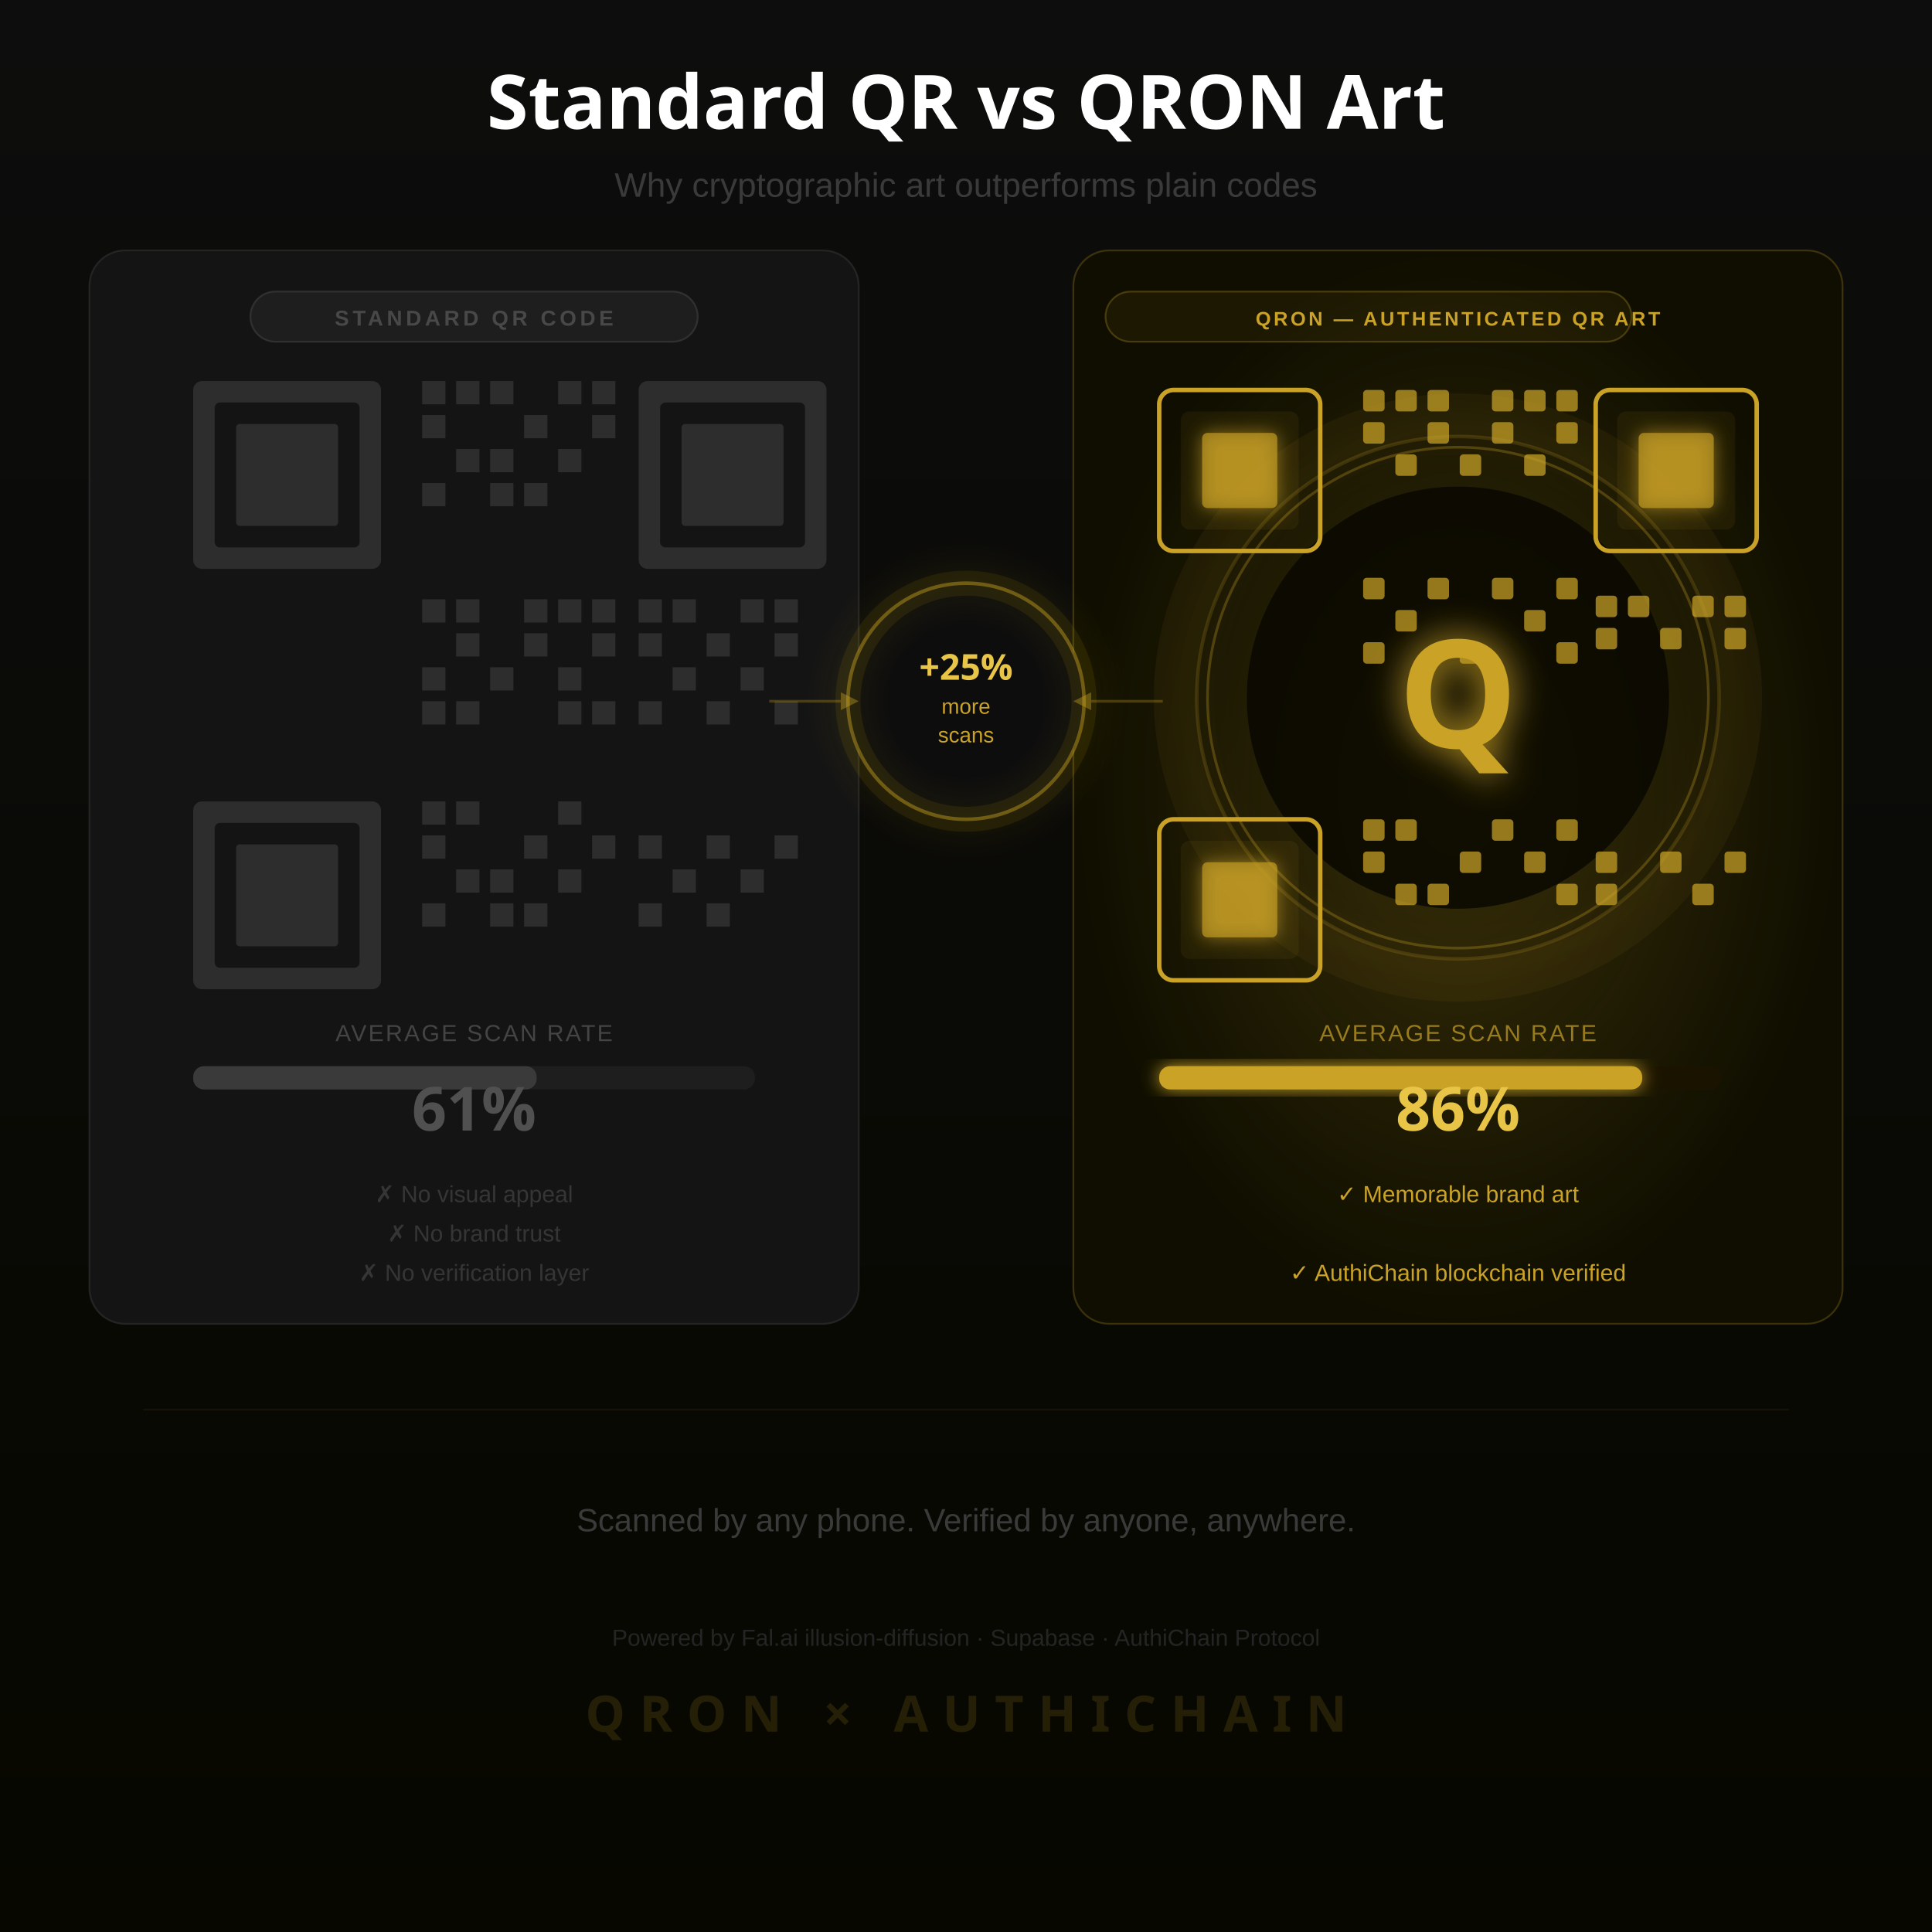
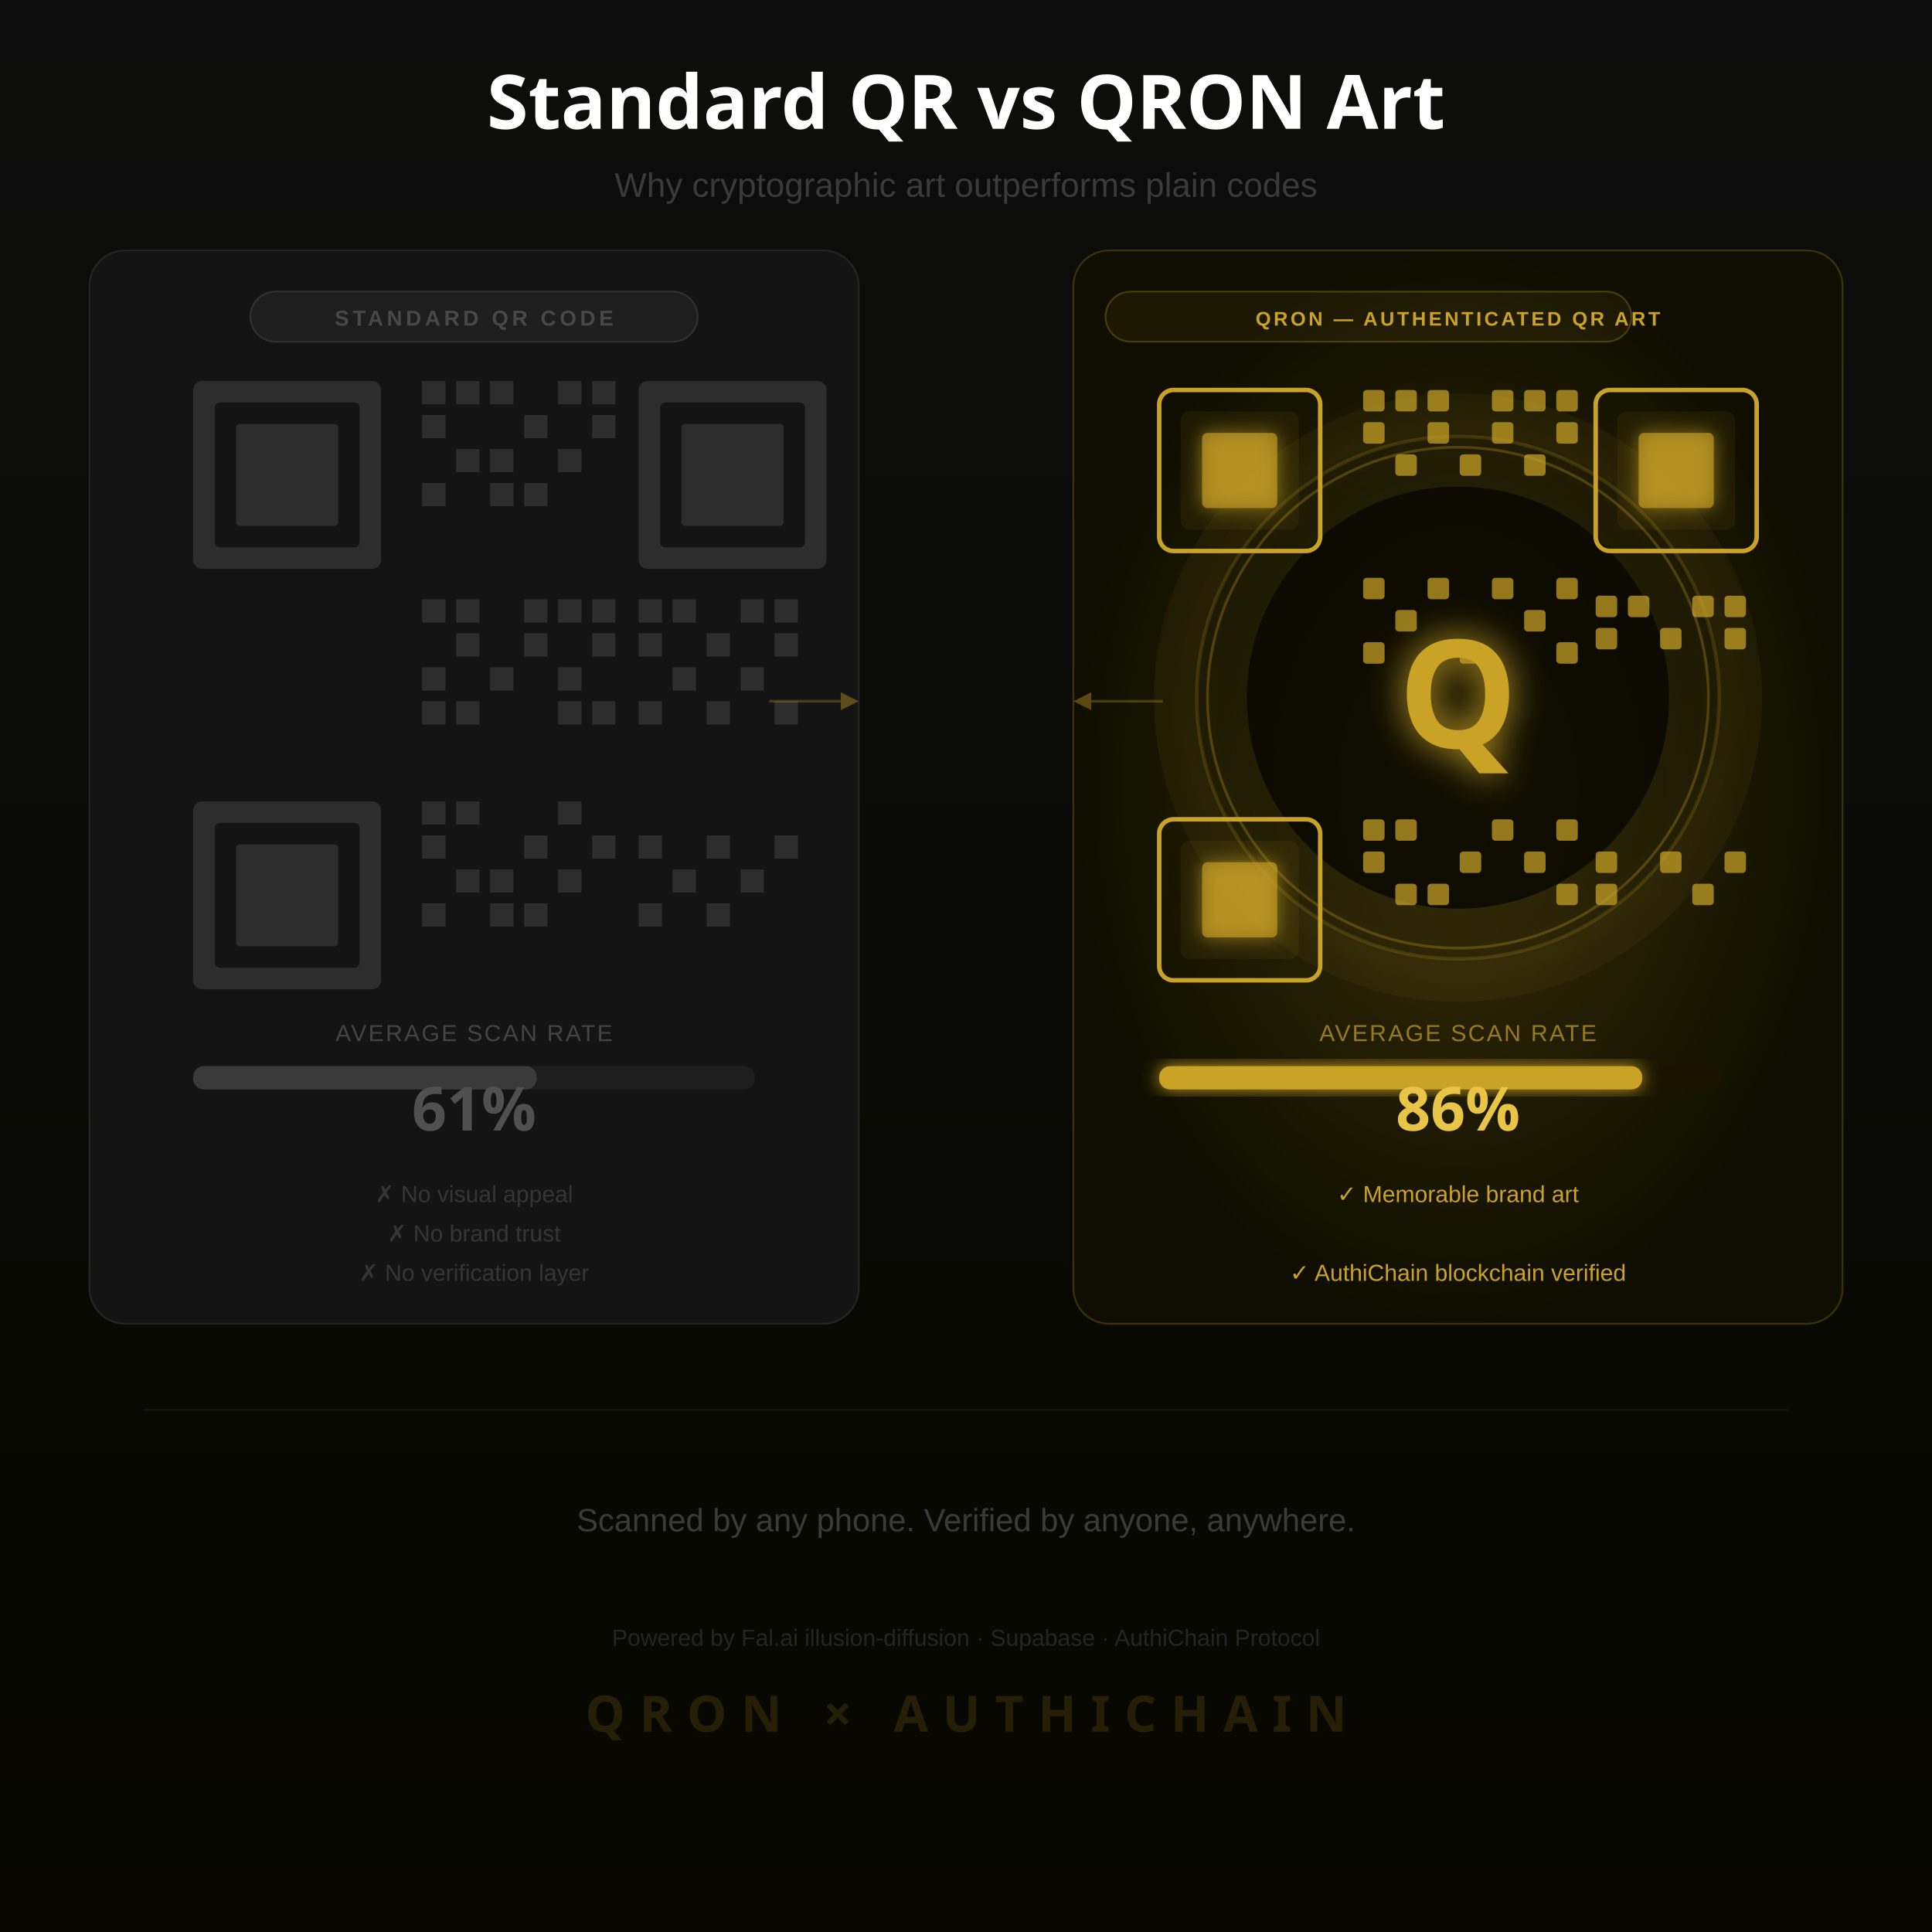
<svg xmlns="http://www.w3.org/2000/svg" viewBox="0 0 1080 1080" fill="none">
  <defs>
    <linearGradient id="bg-g" x1="0" y1="0" x2="0" y2="1">
      <stop offset="0%" stop-color="#0d0d0d" />
      <stop offset="100%" stop-color="#070700" />
    </linearGradient>
    <radialGradient id="qron-halo" cx="50%" cy="50%" r="50%">
      <stop offset="0%" stop-color="rgba(201,162,39,0.22)" />
      <stop offset="100%" stop-color="rgba(201,162,39,0)" />
    </radialGradient>
    <filter id="gg" x="-50%" y="-50%" width="200%" height="200%">
      <feGaussianBlur stdDeviation="10" result="b" />
      <feMerge>
        <feMergeNode in="b" />
        <feMergeNode in="SourceGraphic" />
      </feMerge>
    </filter>
    <filter id="sg" x="-30%" y="-30%" width="160%" height="160%">
      <feGaussianBlur stdDeviation="5" result="b" />
      <feMerge>
        <feMergeNode in="b" />
        <feMergeNode in="SourceGraphic" />
      </feMerge>
    </filter>
  </defs>
  <rect width="1080" height="1080" fill="url(#bg-g)" />
  <text x="540" y="72" text-anchor="middle" font-family="Arial Black, sans-serif" font-size="42" font-weight="900" fill="white">Standard QR vs QRON Art</text>
  <text x="540" y="110" text-anchor="middle" font-family="Arial" font-size="19" fill="#3a3a3a">Why cryptographic art outperforms plain codes</text>
  <rect x="50" y="140" width="430" height="600" rx="20" fill="#141414" stroke="#242424" stroke-width="1" />
  <rect x="140" y="163" width="250" height="28" rx="14" fill="#1e1e1e" stroke="#303030" stroke-width="1" />
  <text x="265" y="182" text-anchor="middle" font-family="Arial" font-size="12" font-weight="700" fill="#484848" letter-spacing="2">STANDARD QR CODE</text>
  <rect x="108" y="213" width="105" height="105" rx="5" fill="#2d2d2d" />
  <rect x="120" y="225" width="81" height="81" rx="3" fill="#141414" />
  <rect x="132" y="237" width="57" height="57" rx="2" fill="#2d2d2d" />
  <rect x="357" y="213" width="105" height="105" rx="5" fill="#2d2d2d" />
  <rect x="369" y="225" width="81" height="81" rx="3" fill="#141414" />
  <rect x="381" y="237" width="57" height="57" rx="2" fill="#2d2d2d" />
  <rect x="108" y="448" width="105" height="105" rx="5" fill="#2d2d2d" />
  <rect x="120" y="460" width="81" height="81" rx="3" fill="#141414" />
  <rect x="132" y="472" width="57" height="57" rx="2" fill="#2d2d2d" />
  <g fill="#2d2d2d">
    <rect x="236" y="213" width="13" height="13" />
    <rect x="255" y="213" width="13" height="13" />
    <rect x="274" y="213" width="13" height="13" />
    <rect x="312" y="213" width="13" height="13" />
    <rect x="331" y="213" width="13" height="13" />
    <rect x="236" y="232" width="13" height="13" />
    <rect x="293" y="232" width="13" height="13" />
    <rect x="331" y="232" width="13" height="13" />
    <rect x="255" y="251" width="13" height="13" />
    <rect x="274" y="251" width="13" height="13" />
    <rect x="312" y="251" width="13" height="13" />
    <rect x="236" y="270" width="13" height="13" />
    <rect x="274" y="270" width="13" height="13" />
    <rect x="293" y="270" width="13" height="13" />
    <rect x="236" y="335" width="13" height="13" />
    <rect x="255" y="335" width="13" height="13" />
    <rect x="293" y="335" width="13" height="13" />
    <rect x="312" y="335" width="13" height="13" />
    <rect x="331" y="335" width="13" height="13" />
    <rect x="255" y="354" width="13" height="13" />
    <rect x="293" y="354" width="13" height="13" />
    <rect x="331" y="354" width="13" height="13" />
    <rect x="236" y="373" width="13" height="13" />
    <rect x="274" y="373" width="13" height="13" />
    <rect x="312" y="373" width="13" height="13" />
    <rect x="236" y="392" width="13" height="13" />
    <rect x="255" y="392" width="13" height="13" />
    <rect x="312" y="392" width="13" height="13" />
    <rect x="331" y="392" width="13" height="13" />
    <rect x="357" y="335" width="13" height="13" />
    <rect x="376" y="335" width="13" height="13" />
    <rect x="414" y="335" width="13" height="13" />
    <rect x="433" y="335" width="13" height="13" />
    <rect x="357" y="354" width="13" height="13" />
    <rect x="395" y="354" width="13" height="13" />
    <rect x="433" y="354" width="13" height="13" />
    <rect x="376" y="373" width="13" height="13" />
    <rect x="414" y="373" width="13" height="13" />
    <rect x="357" y="392" width="13" height="13" />
    <rect x="395" y="392" width="13" height="13" />
    <rect x="433" y="392" width="13" height="13" />
    <rect x="236" y="448" width="13" height="13" />
    <rect x="255" y="448" width="13" height="13" />
    <rect x="312" y="448" width="13" height="13" />
    <rect x="236" y="467" width="13" height="13" />
    <rect x="293" y="467" width="13" height="13" />
    <rect x="331" y="467" width="13" height="13" />
    <rect x="255" y="486" width="13" height="13" />
    <rect x="274" y="486" width="13" height="13" />
    <rect x="312" y="486" width="13" height="13" />
    <rect x="236" y="505" width="13" height="13" />
    <rect x="274" y="505" width="13" height="13" />
    <rect x="293" y="505" width="13" height="13" />
    <rect x="357" y="467" width="13" height="13" />
    <rect x="395" y="467" width="13" height="13" />
    <rect x="433" y="467" width="13" height="13" />
    <rect x="376" y="486" width="13" height="13" />
    <rect x="414" y="486" width="13" height="13" />
    <rect x="357" y="505" width="13" height="13" />
    <rect x="395" y="505" width="13" height="13" />
  </g>
  <text x="265" y="582" text-anchor="middle" font-family="Arial" font-size="13" fill="#444" letter-spacing="1">AVERAGE SCAN RATE</text>
  <rect x="108" y="596" width="314" height="13" rx="6" fill="#1e1e1e" />
  <rect x="108" y="596" width="192" height="13" rx="6" fill="#3a3a3a" />
  <text x="265" y="632" text-anchor="middle" font-family="Arial Black, sans-serif" font-size="34" font-weight="900" fill="#505050">61%</text>
  <text x="265" y="672" text-anchor="middle" font-family="Arial" font-size="13" fill="#353535">✗  No visual appeal</text>
  <text x="265" y="694" text-anchor="middle" font-family="Arial" font-size="13" fill="#353535">✗  No brand trust</text>
  <text x="265" y="716" text-anchor="middle" font-family="Arial" font-size="13" fill="#353535">✗  No verification layer</text>
  <rect x="600" y="140" width="430" height="600" rx="20" fill="#0f0e00" stroke="rgba(201,162,39,0.25)" stroke-width="1" />
  <rect x="600" y="140" width="430" height="600" rx="20" fill="url(#qron-halo)" />
  <rect x="618" y="163" width="294" height="28" rx="14" fill="rgba(201,162,39,0.07)" stroke="rgba(201,162,39,0.28)" stroke-width="1" />
  <text x="815" y="182" text-anchor="middle" font-family="Arial" font-size="11" font-weight="700" fill="#c9a227" letter-spacing="1.5">QRON — AUTHENTICATED QR ART</text>
  <circle cx="815" cy="390" r="158" fill="none" stroke="rgba(201,162,39,0.06)" stroke-width="24" />
  <circle cx="815" cy="390" r="146" fill="none" stroke="rgba(201,162,39,0.18)" stroke-width="2" filter="url(#gg)" />
  <circle cx="815" cy="390" r="140" fill="none" stroke="rgba(201,162,39,0.3)" stroke-width="1.5" />
  <circle cx="815" cy="390" r="118" fill="rgba(10,9,0,0.85)" />
  <rect x="648" y="218" width="90" height="90" rx="8" fill="none" stroke="#c9a227" stroke-width="2.5" />
  <rect x="660" y="230" width="66" height="66" rx="5" fill="rgba(201,162,39,0.07)" />
  <rect x="672" y="242" width="42" height="42" rx="3" fill="rgba(201,162,39,0.65)" filter="url(#sg)" />
  <rect x="892" y="218" width="90" height="90" rx="8" fill="none" stroke="#c9a227" stroke-width="2.5" />
  <rect x="904" y="230" width="66" height="66" rx="5" fill="rgba(201,162,39,0.07)" />
  <rect x="916" y="242" width="42" height="42" rx="3" fill="rgba(201,162,39,0.65)" filter="url(#sg)" />
  <rect x="648" y="458" width="90" height="90" rx="8" fill="none" stroke="#c9a227" stroke-width="2.5" />
  <rect x="660" y="470" width="66" height="66" rx="5" fill="rgba(201,162,39,0.07)" />
  <rect x="672" y="482" width="42" height="42" rx="3" fill="rgba(201,162,39,0.65)" filter="url(#sg)" />
  <g fill="#c9a227" opacity="0.72">
    <rect x="762" y="218" width="12" height="12" rx="2" />
    <rect x="780" y="218" width="12" height="12" rx="2" />
    <rect x="798" y="218" width="12" height="12" rx="2" />
    <rect x="834" y="218" width="12" height="12" rx="2" />
    <rect x="852" y="218" width="12" height="12" rx="2" />
    <rect x="870" y="218" width="12" height="12" rx="2" />
    <rect x="762" y="236" width="12" height="12" rx="2" />
    <rect x="798" y="236" width="12" height="12" rx="2" />
    <rect x="834" y="236" width="12" height="12" rx="2" />
    <rect x="870" y="236" width="12" height="12" rx="2" />
    <rect x="780" y="254" width="12" height="12" rx="2" />
    <rect x="816" y="254" width="12" height="12" rx="2" />
    <rect x="852" y="254" width="12" height="12" rx="2" />
    <rect x="762" y="323" width="12" height="12" rx="2" />
    <rect x="798" y="323" width="12" height="12" rx="2" />
    <rect x="834" y="323" width="12" height="12" rx="2" />
    <rect x="870" y="323" width="12" height="12" rx="2" />
    <rect x="780" y="341" width="12" height="12" rx="2" />
    <rect x="852" y="341" width="12" height="12" rx="2" />
    <rect x="762" y="359" width="12" height="12" rx="2" />
    <rect x="816" y="359" width="12" height="12" rx="2" />
    <rect x="870" y="359" width="12" height="12" rx="2" />
    <rect x="892" y="333" width="12" height="12" rx="2" />
    <rect x="910" y="333" width="12" height="12" rx="2" />
    <rect x="946" y="333" width="12" height="12" rx="2" />
    <rect x="964" y="333" width="12" height="12" rx="2" />
    <rect x="892" y="351" width="12" height="12" rx="2" />
    <rect x="928" y="351" width="12" height="12" rx="2" />
    <rect x="964" y="351" width="12" height="12" rx="2" />
    <rect x="762" y="458" width="12" height="12" rx="2" />
    <rect x="780" y="458" width="12" height="12" rx="2" />
    <rect x="834" y="458" width="12" height="12" rx="2" />
    <rect x="870" y="458" width="12" height="12" rx="2" />
    <rect x="762" y="476" width="12" height="12" rx="2" />
    <rect x="816" y="476" width="12" height="12" rx="2" />
    <rect x="852" y="476" width="12" height="12" rx="2" />
    <rect x="780" y="494" width="12" height="12" rx="2" />
    <rect x="798" y="494" width="12" height="12" rx="2" />
    <rect x="870" y="494" width="12" height="12" rx="2" />
    <rect x="892" y="476" width="12" height="12" rx="2" />
    <rect x="928" y="476" width="12" height="12" rx="2" />
    <rect x="964" y="476" width="12" height="12" rx="2" />
    <rect x="892" y="494" width="12" height="12" rx="2" />
    <rect x="946" y="494" width="12" height="12" rx="2" />
  </g>
  <text x="815" y="418" text-anchor="middle" font-family="Arial Black, sans-serif" font-size="84" font-weight="900" fill="#c9a227" filter="url(#gg)">Q</text>
  <text x="815" y="582" text-anchor="middle" font-family="Arial" font-size="13" fill="#c9a227" opacity="0.7" letter-spacing="1">AVERAGE SCAN RATE</text>
  <rect x="648" y="596" width="314" height="13" rx="6" fill="#1a1300" />
  <rect x="648" y="596" width="270" height="13" rx="6" fill="#c9a227" filter="url(#sg)" />
  <text x="815" y="632" text-anchor="middle" font-family="Arial Black, sans-serif" font-size="34" font-weight="900" fill="#e8c547">86%</text>
  <text x="815" y="672" text-anchor="middle" font-family="Arial" font-size="13" fill="#c9a227">✓  Memorable brand art</text>
  <text x="815" y="716" text-anchor="middle" font-family="Arial" font-size="13" fill="#c9a227">✓  AuthiChain blockchain verified</text>
-   <circle cx="540" cy="392" r="66" fill="#0d0d0d" stroke="rgba(201,162,39,0.45)" stroke-width="2" />
-   <circle cx="540" cy="392" r="66" fill="none" stroke="rgba(201,162,39,0.1)" stroke-width="14" filter="url(#gg)" />
-   <text x="540" y="380" text-anchor="middle" font-family="Arial Black, sans-serif" font-size="20" font-weight="900" fill="#e8c547">+25%</text>
-   <text x="540" y="399" text-anchor="middle" font-family="Arial" font-size="12" fill="#c9a227">more</text>
-   <text x="540" y="415" text-anchor="middle" font-family="Arial" font-size="12" fill="#c9a227">scans</text>
  <line x1="430" y1="392" x2="470" y2="392" stroke="rgba(201,162,39,0.3)" stroke-width="1.5" />
  <polygon points="470,387 480,392 470,397" fill="rgba(201,162,39,0.4)" />
  <line x1="610" y1="392" x2="650" y2="392" stroke="rgba(201,162,39,0.3)" stroke-width="1.5" />
  <polygon points="610,387 600,392 610,397" fill="rgba(201,162,39,0.4)" />
  <line x1="80" y1="788" x2="1000" y2="788" stroke="rgba(201,162,39,0.07)" stroke-width="1" />
  <text x="540" y="856" text-anchor="middle" font-family="Arial" font-size="18" fill="#3a3a3a">Scanned by any phone. Verified by anyone, anywhere.</text>
  <text x="540" y="920" text-anchor="middle" font-family="Arial" font-size="13" fill="#242424">Powered by Fal.ai illusion-diffusion · Supabase · AuthiChain Protocol</text>
  <text x="540" y="968" text-anchor="middle" font-family="Arial Black, sans-serif" font-size="28" font-weight="900" fill="rgba(201,162,39,0.15)" letter-spacing="8">QRON × AUTHICHAIN</text>
</svg>
